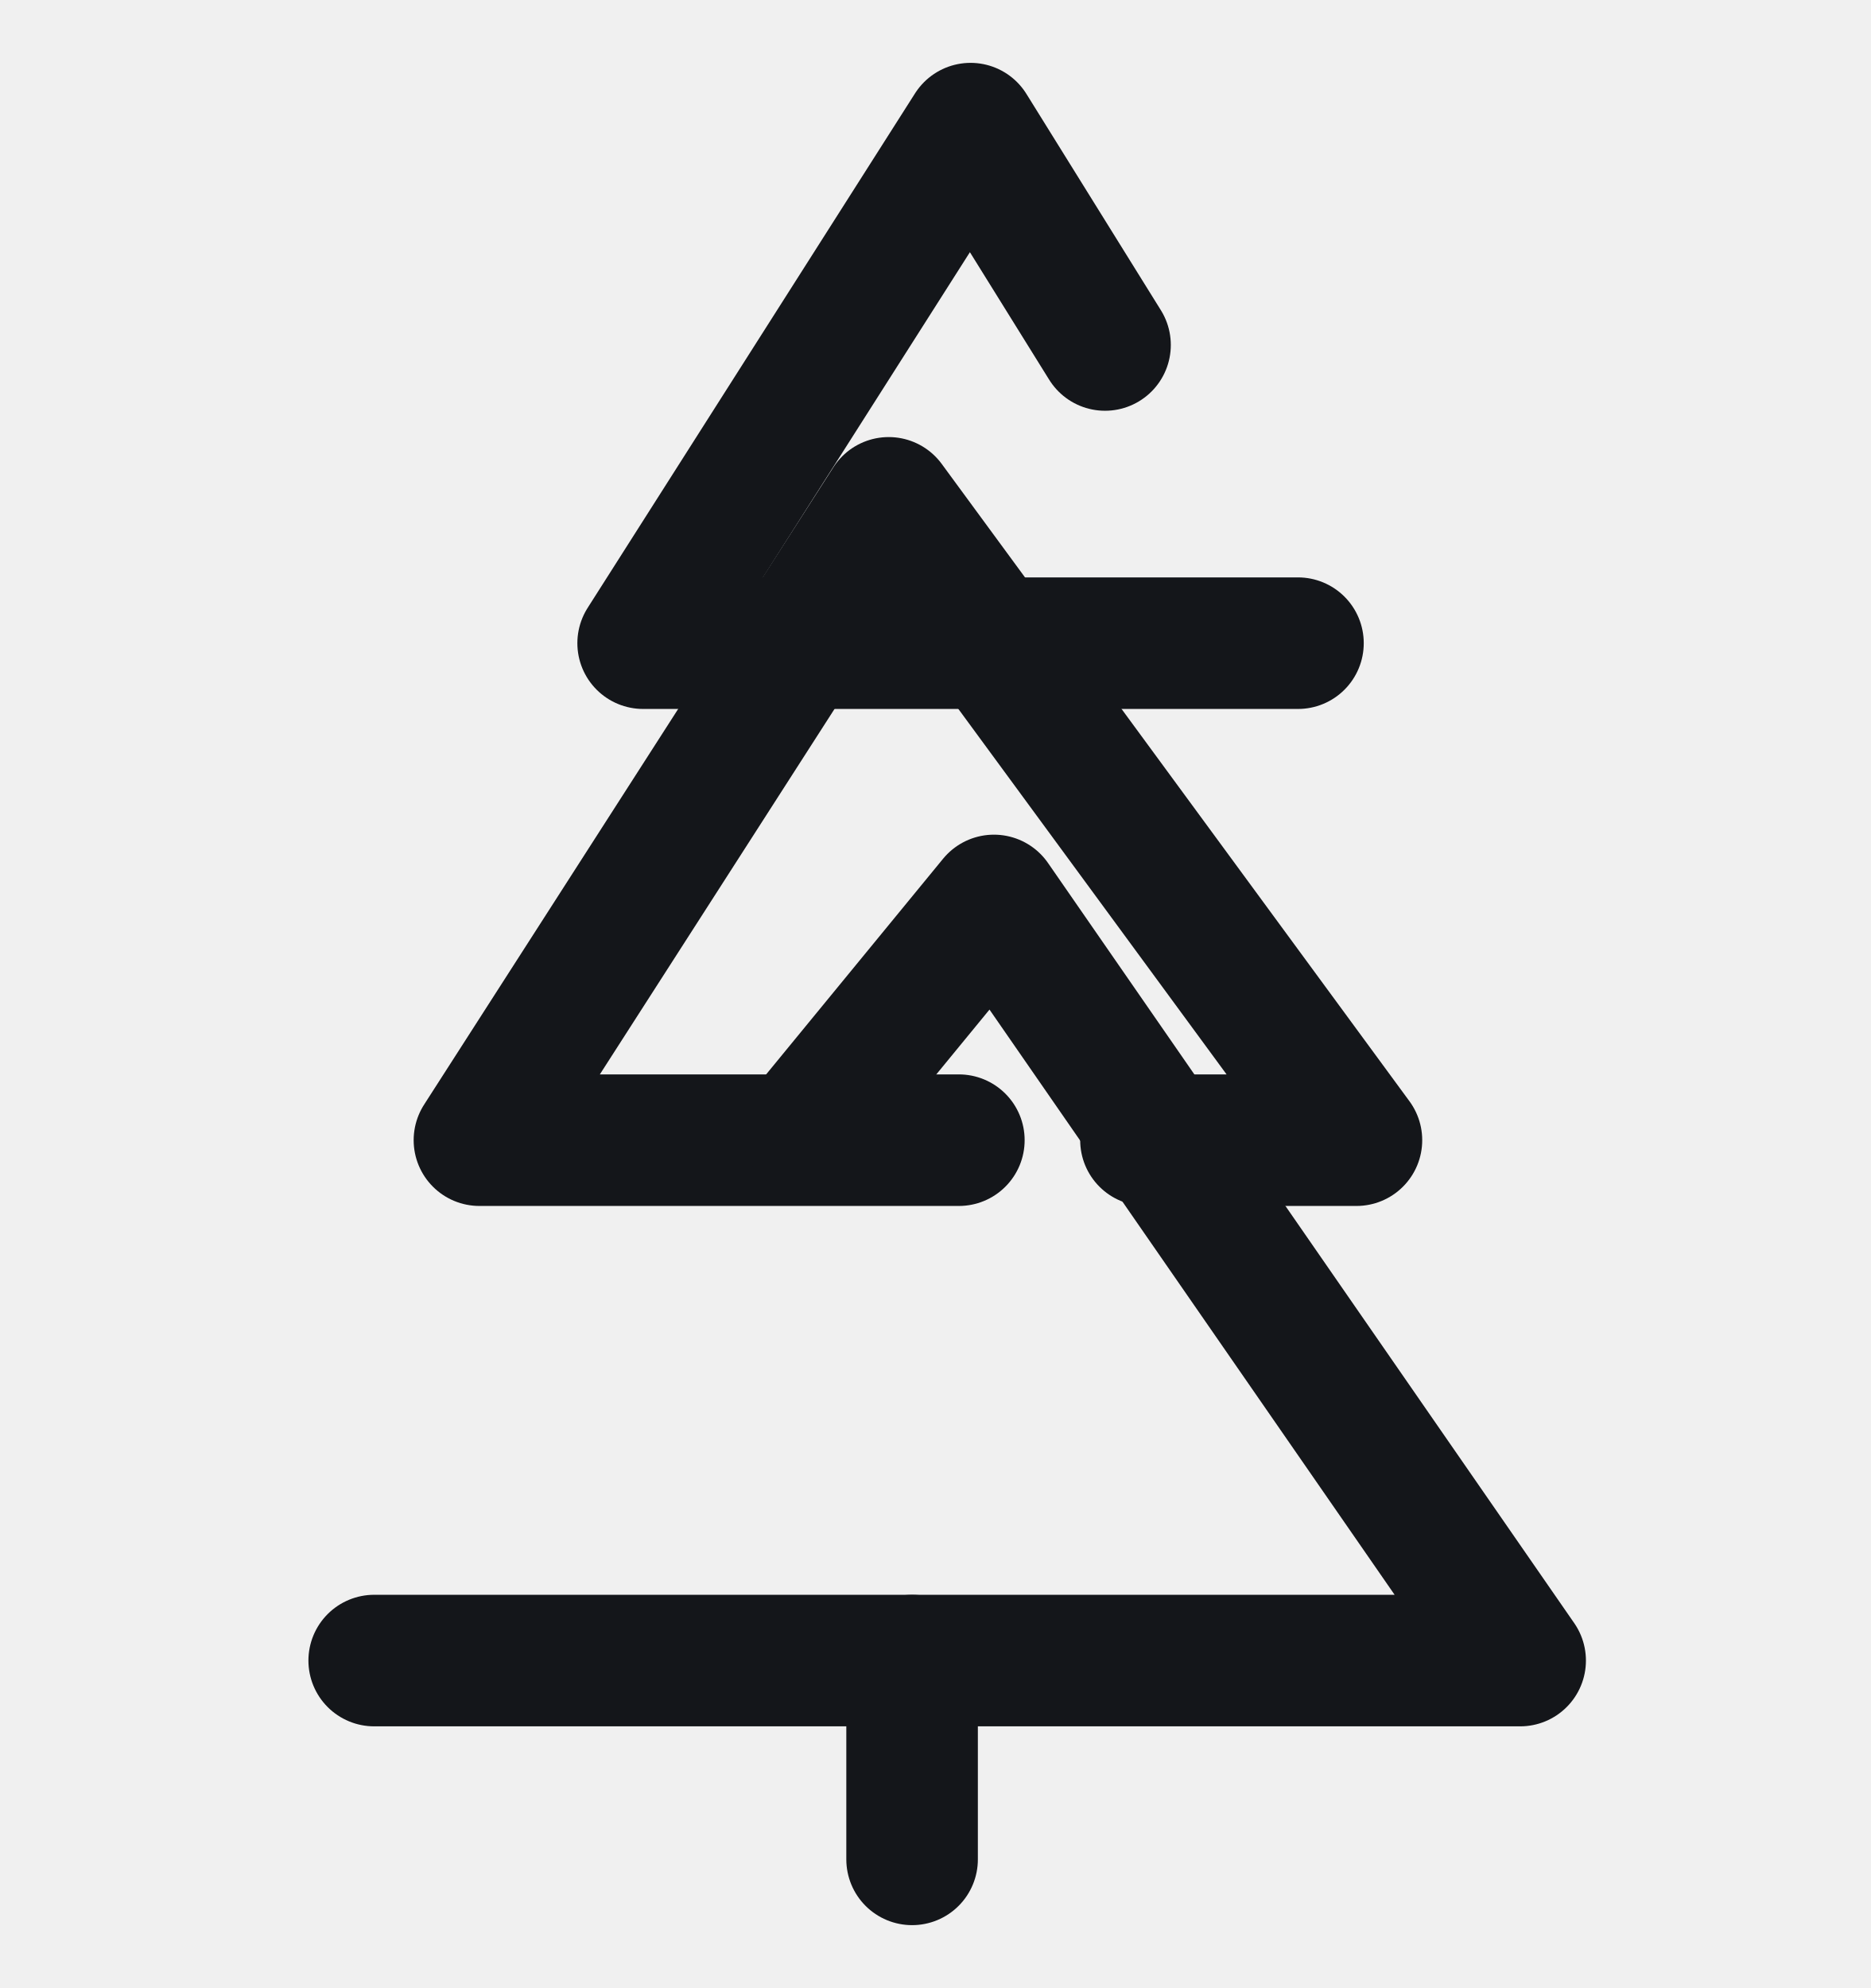
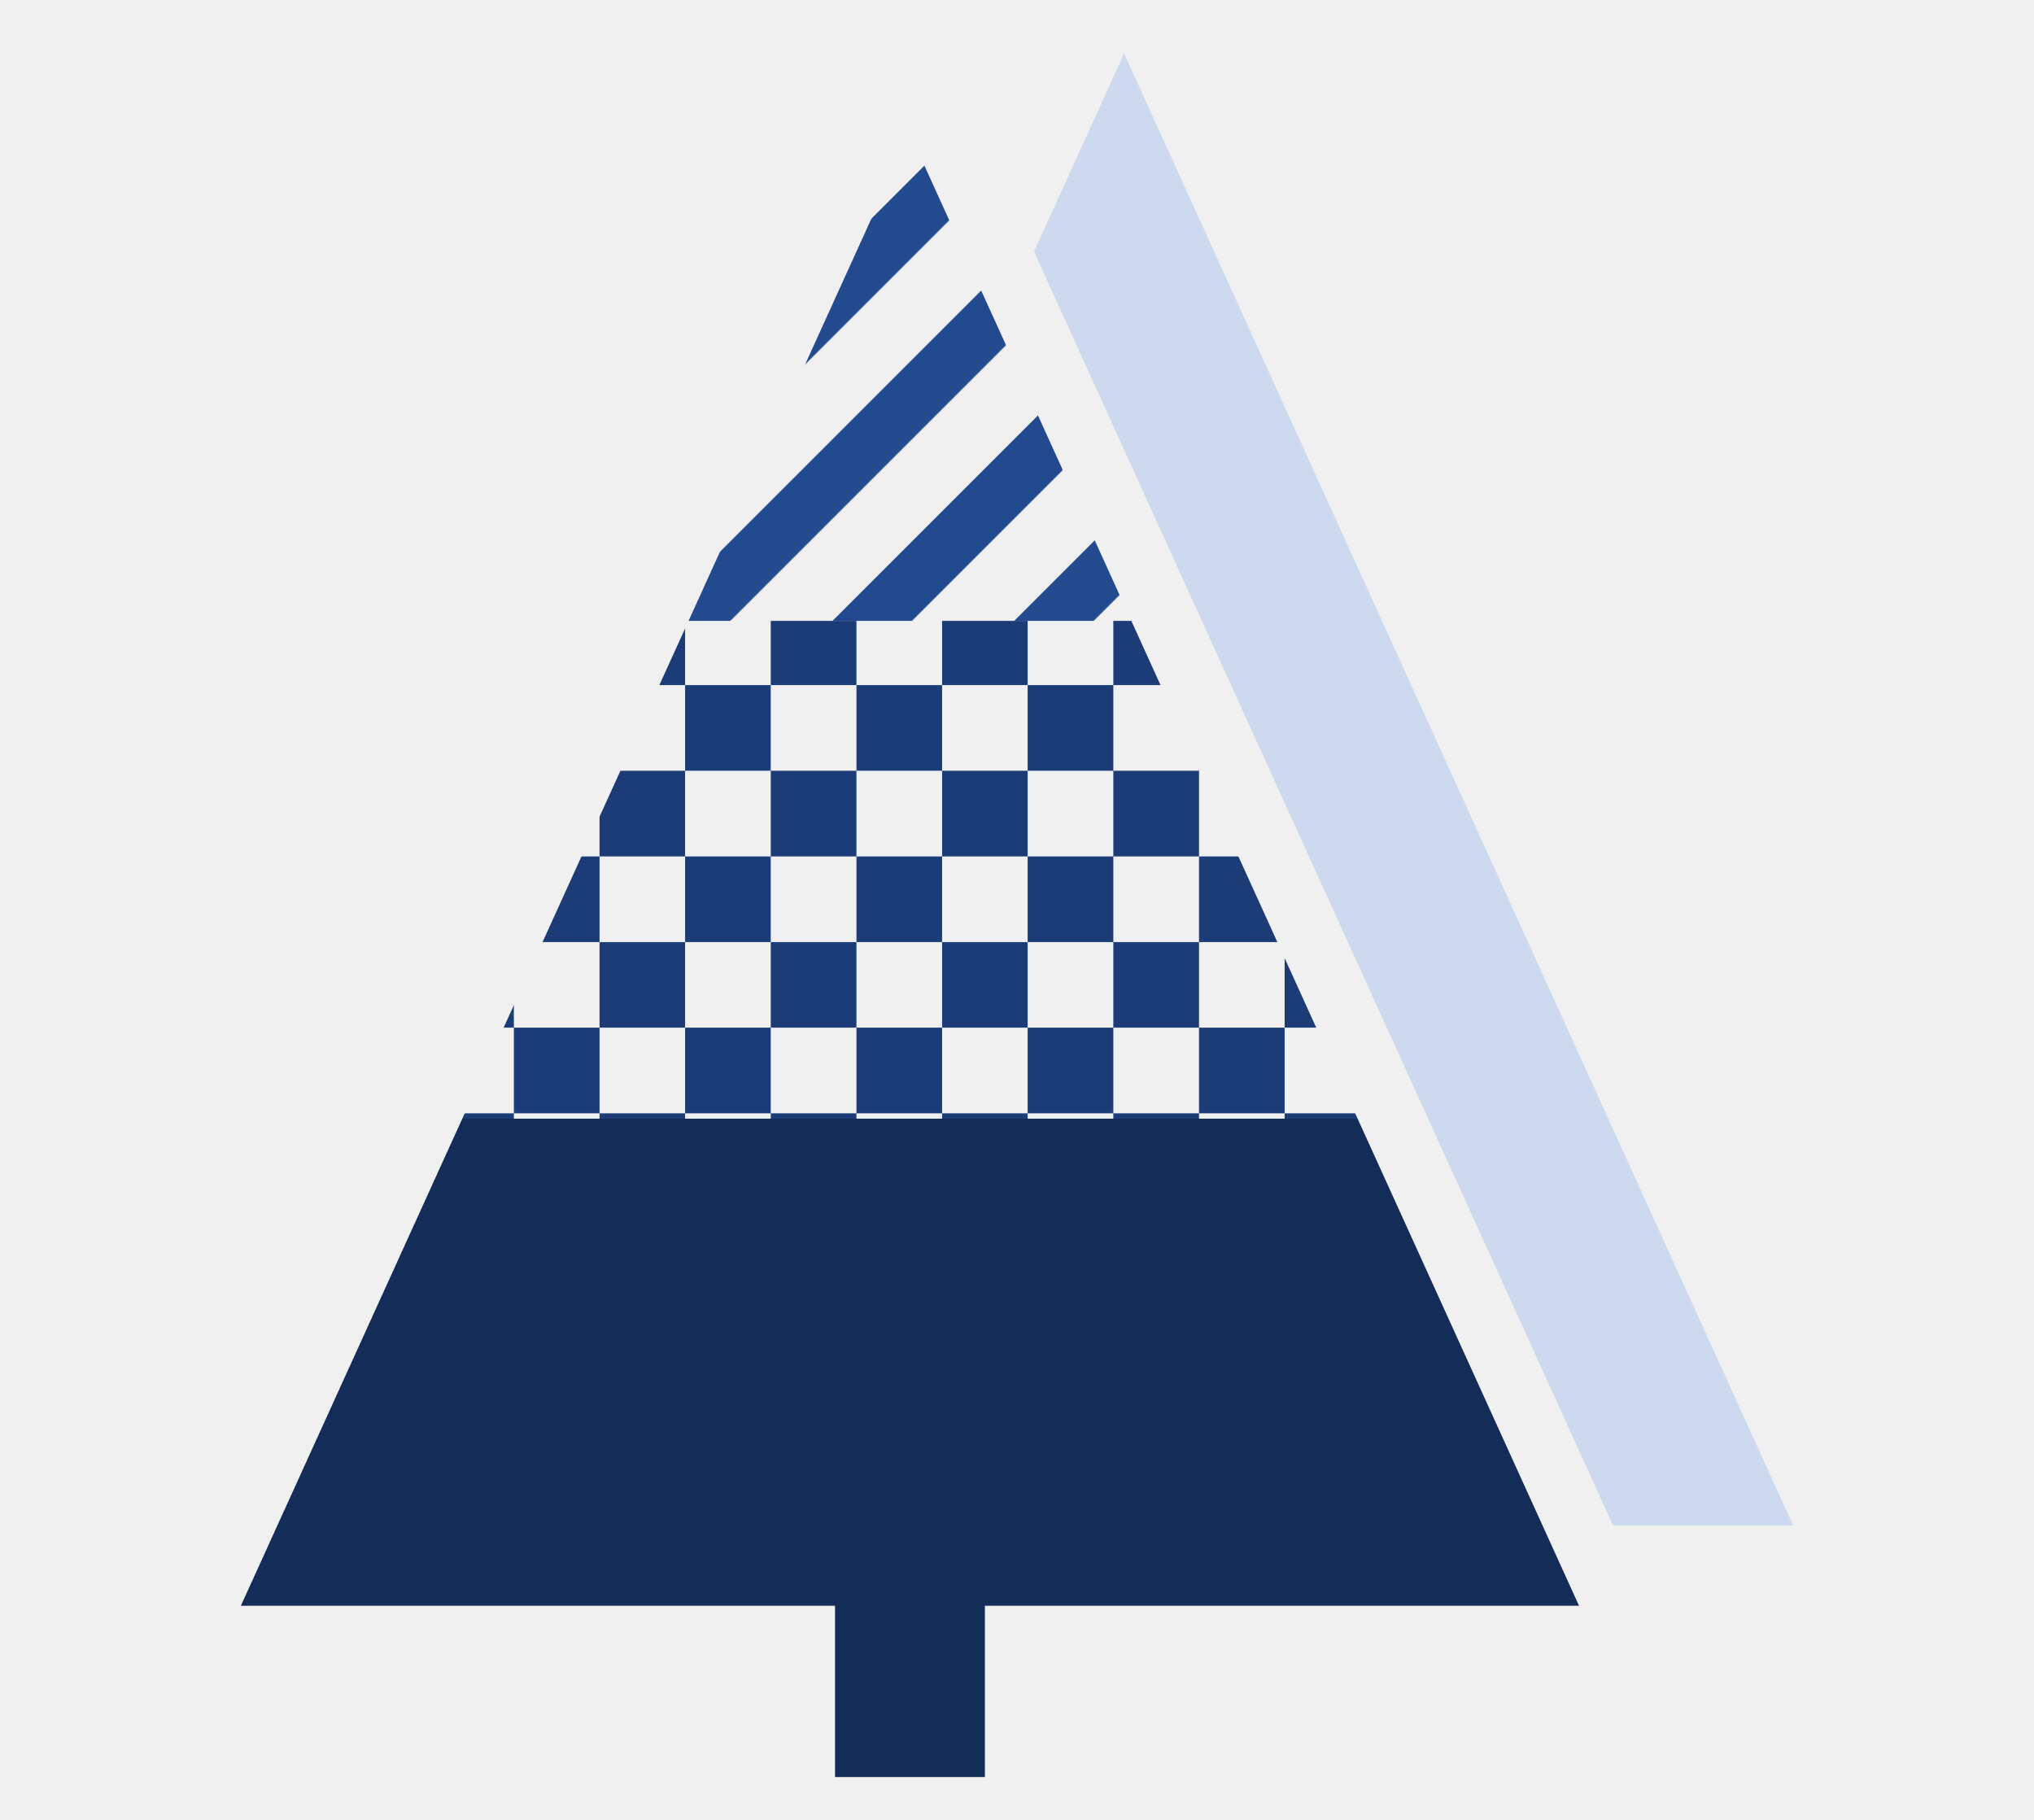
- <svg xmlns="http://www.w3.org/2000/svg" viewBox="0 0 32 34" fill="none" stroke="#14161a" stroke-width="2.25" stroke-linecap="round" stroke-linejoin="round">
-   <style>@media (prefers-color-scheme: dark) { path { stroke: #f4f6fb; } }</style>
-   <path d="M18.9 5.9 L16.6 2.2 L11 11 L22.2 11" />
-   <path d="M15.2 8.6 L8.2 19.5 L16.4 19.5 M19.6 19.5 L23.2 19.5 L15.2 8.6" />
-   <path d="M6.4 28.4 L26 28.4 L17 15.4 L13.8 19.3" />
-   <path d="M15.6 28.4 L15.6 31.8" />
+ <svg xmlns="http://www.w3.org/2000/svg" viewBox="0 0 38 34">
+   <style>
+     .b1 { fill: #234a8f; }
+     .b2 { fill: #1b3c76; }
+     .b3 { fill: #142c58; }
+     .bt { fill: #cdd9ee; }
+     @media (prefers-color-scheme: dark) {
+       .b1, .b2, .b3 { fill: #f4f6fb; }
+       .bt { fill: #52565e; }
+     }
+   </style>
+   <defs>
+     <clipPath id="clip">
+       <path d="M17 2.5 L29.5 30 L4.5 30 Z" />
+       <rect x="15.6" y="30" width="2.8" height="3.2" />
+     </clipPath>
+     <mask id="knock" maskUnits="userSpaceOnUse" x="0" y="0" width="38" height="34">
+       <rect width="38" height="34" fill="#fff" />
+       <path d="M17 2.5 L29.5 30 L4.5 30 Z" fill="#000" stroke="#000" stroke-width="2.4" stroke-linejoin="round" />
+       <rect x="15.6" y="30" width="2.8" height="3.2" fill="#000" stroke="#000" stroke-width="2.4" />
+     </mask>
+     <pattern id="hatch" width="2.4" height="2.4" patternUnits="userSpaceOnUse" patternTransform="rotate(45)">
+       <rect class="b1" width="1.05" height="2.4" />
+     </pattern>
+     <pattern id="px" width="3.2" height="3.2" patternUnits="userSpaceOnUse">
+       <rect class="b2" x="0" y="0" width="1.6" height="1.6" />
+       <rect class="b2" x="1.6" y="1.6" width="1.6" height="1.6" />
+     </pattern>
+   </defs>
+   <path class="bt" d="M21 1 L33.5 28.5 L8.5 28.5 Z" mask="url(#knock)" />
+   <g clip-path="url(#clip)">
+     <rect x="0" y="2.5" width="38" height="9.1" fill="url(#hatch)" />
+     <rect x="0" y="11.6" width="38" height="9.3" fill="url(#px)" />
+     <rect class="b3" x="0" y="20.9" width="38" height="12.3" />
+   </g>
</svg>
